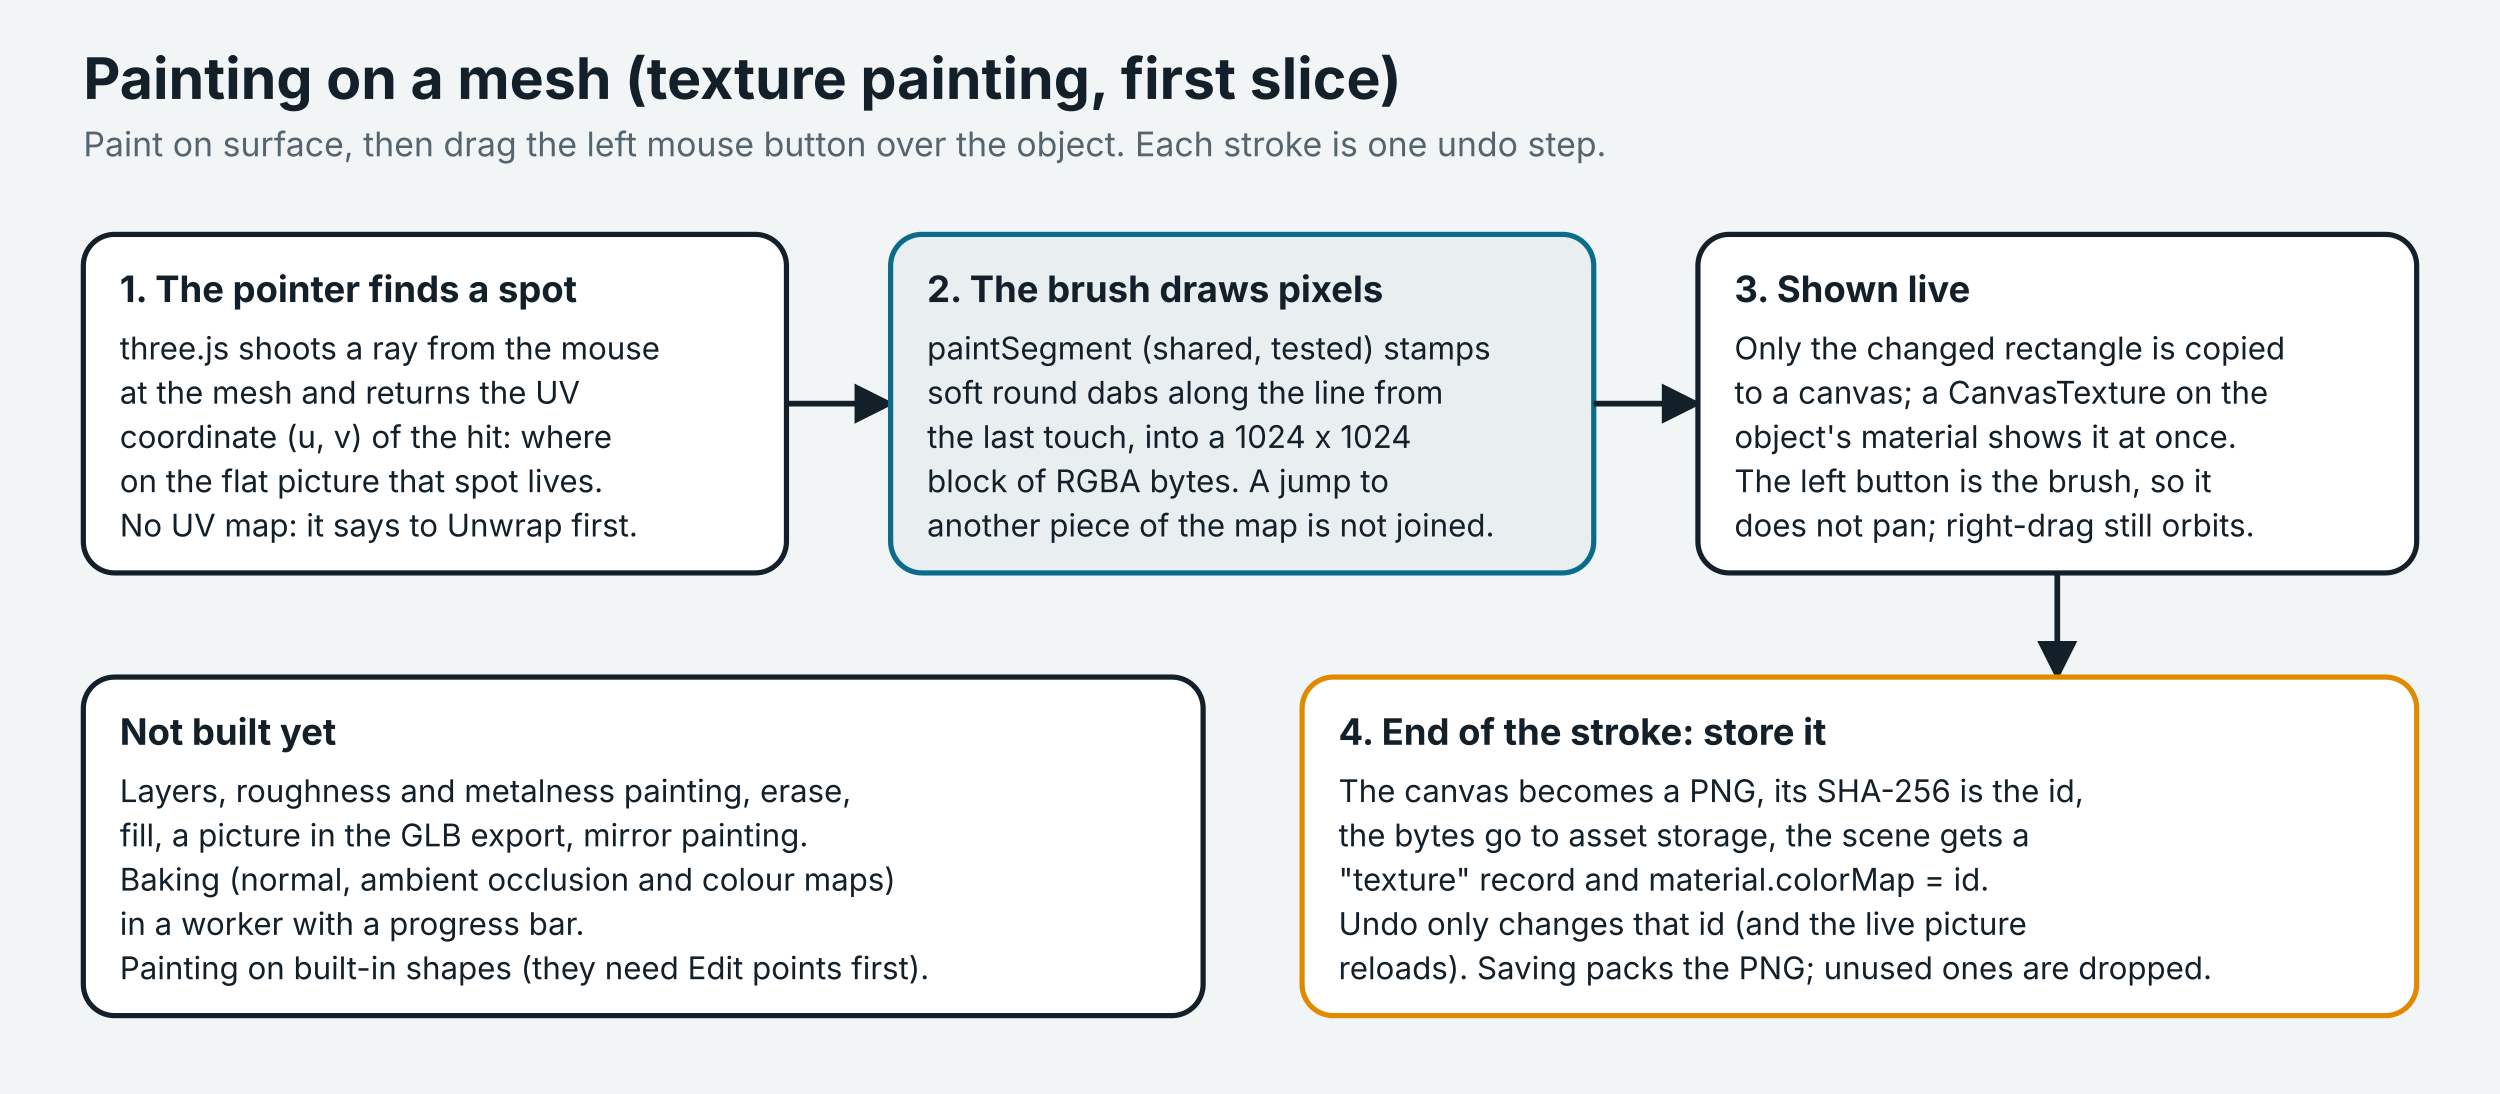
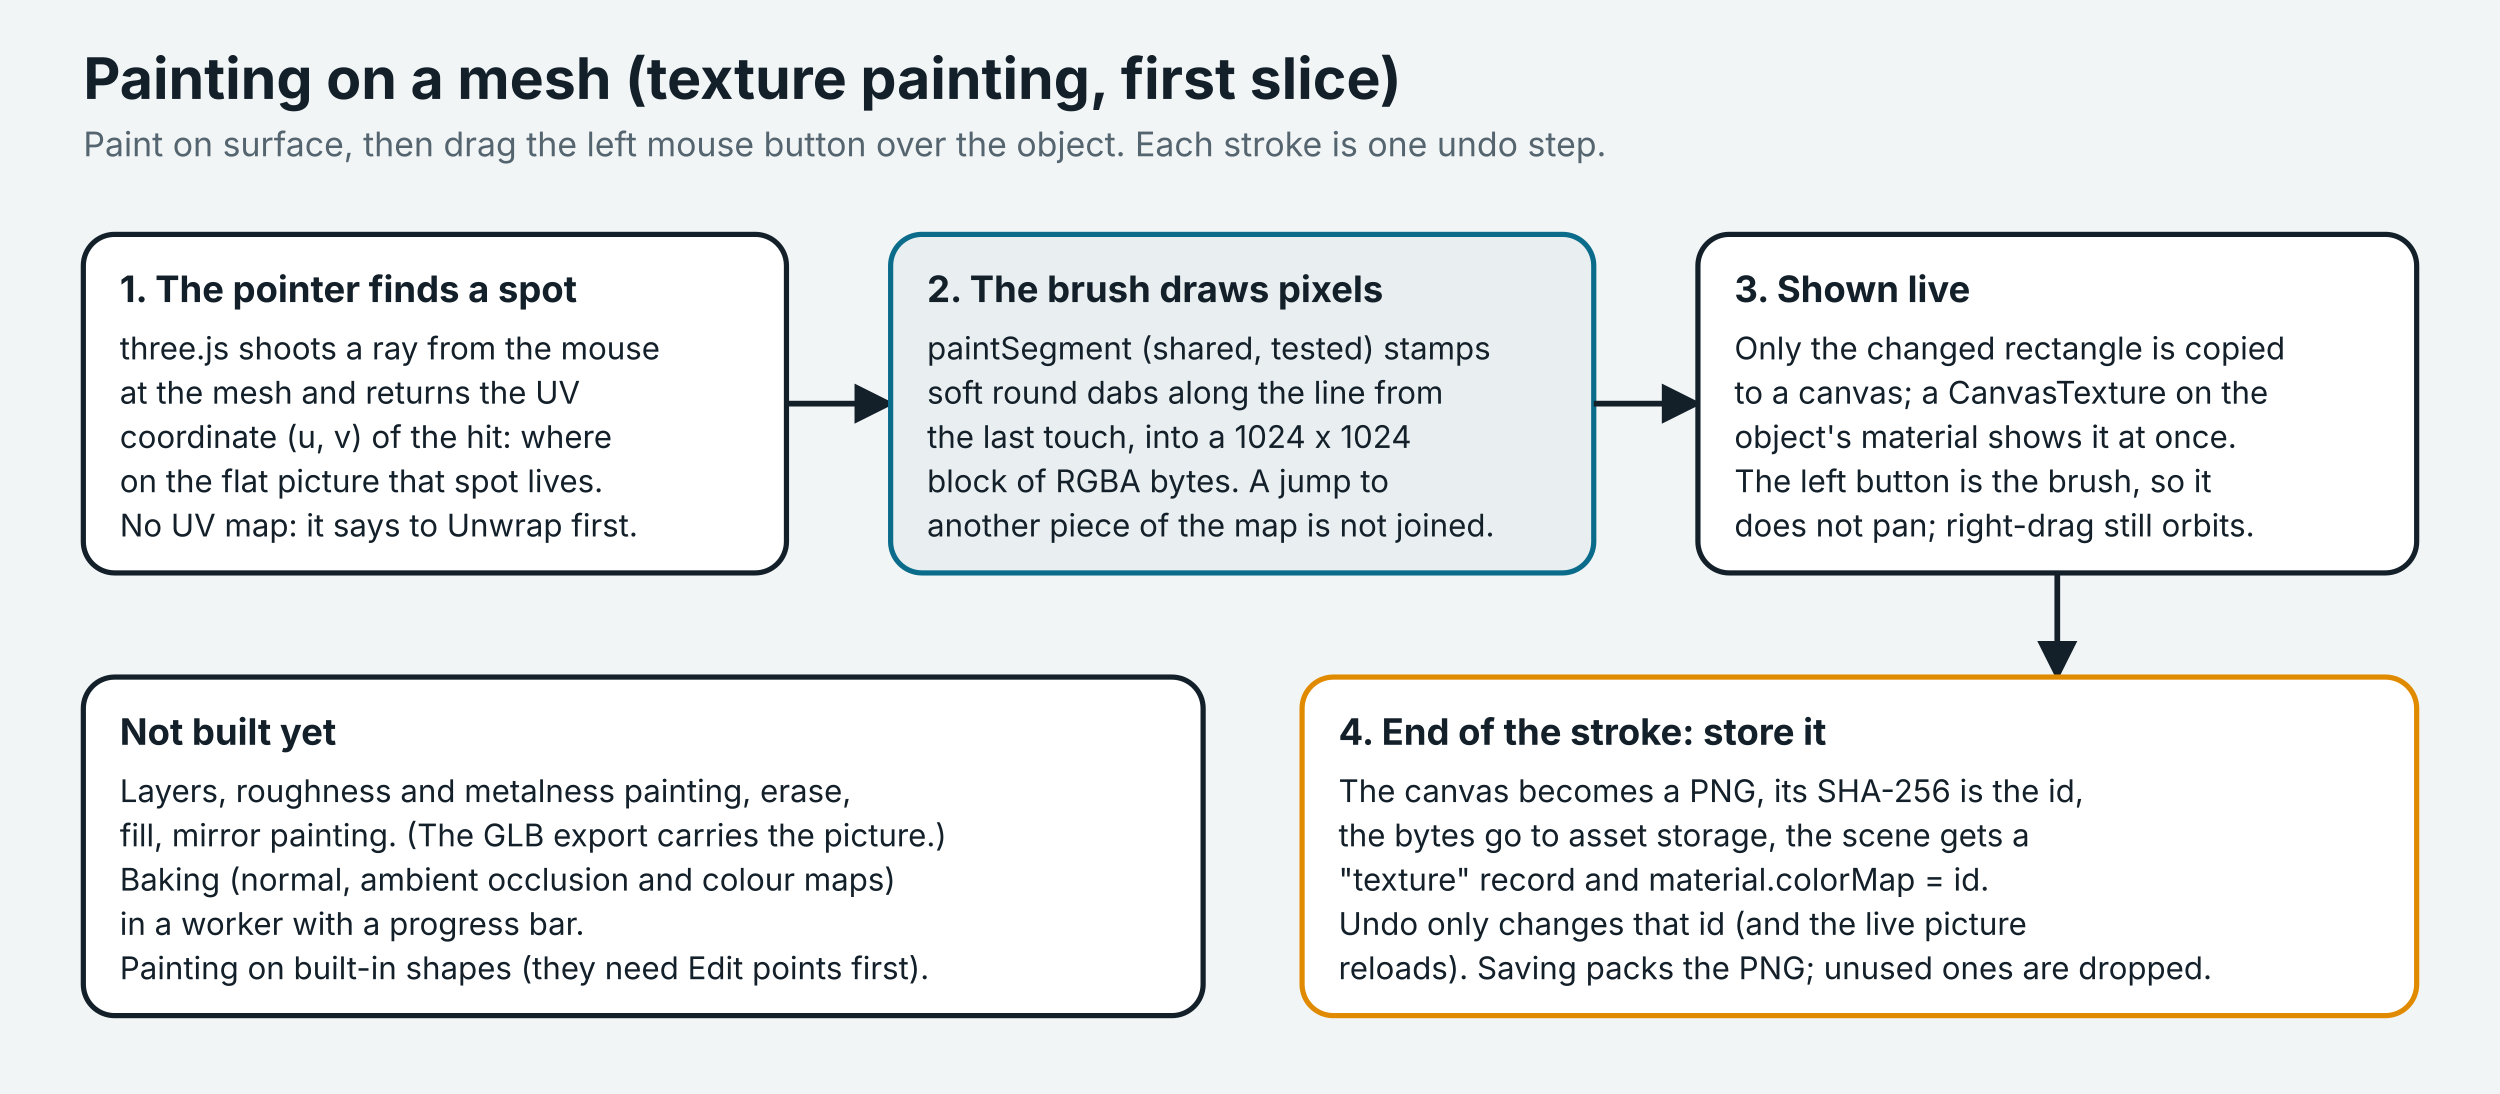
<svg xmlns="http://www.w3.org/2000/svg" viewBox="0 0 960 420" width="960" height="420" role="img" aria-labelledby="t d" font-family="Inter, system-ui, sans-serif">
  <defs>
    <marker id="a" viewBox="0 0 10 10" refX="9" refY="5" markerWidth="7" markerHeight="7" orient="auto-start-reverse">
      <path d="M0 0 10 5 0 10z" fill="#13202a" />
    </marker>
  </defs>
  <rect width="960" height="420" fill="#f2f5f6" />
  <text x="32" y="38" font-size="22" font-weight="700" fill="#13202a">Painting on a mesh (texture painting, first slice)</text>
  <text x="32" y="60" font-size="13" fill="#55656f">Paint on surface, then drag the left mouse button over the object. Each stroke is one undo step.</text>
  <rect x="32" y="90" width="270" height="130" rx="12" fill="#fff" stroke="#13202a" stroke-width="2" />
  <text x="46" y="116" font-size="14" font-weight="700" fill="#13202a">1. The pointer finds a spot</text>
  <text x="46" y="138" font-size="12" fill="#13202a">three.js shoots a ray from the mouse</text>
  <text x="46" y="155" font-size="12" fill="#13202a">at the mesh and returns the UV</text>
  <text x="46" y="172" font-size="12" fill="#13202a">coordinate (u, v) of the hit: where</text>
  <text x="46" y="189" font-size="12" fill="#13202a">on the flat picture that spot lives.</text>
  <text x="46" y="206" font-size="12" fill="#13202a">No UV map: it says to Unwrap first.</text>
  <path d="M302 155 H342" stroke="#13202a" stroke-width="2.2" fill="none" marker-end="url(#a)" />
  <rect x="342" y="90" width="270" height="130" rx="12" fill="#e9eef0" stroke="#0a6c8a" stroke-width="2" />
  <text x="356" y="116" font-size="14" font-weight="700" fill="#13202a">2. The brush draws pixels</text>
  <text x="356" y="138" font-size="12" fill="#13202a">paintSegment (shared, tested) stamps</text>
  <text x="356" y="155" font-size="12" fill="#13202a">soft round dabs along the line from</text>
  <text x="356" y="172" font-size="12" fill="#13202a">the last touch, into a 1024 x 1024</text>
  <text x="356" y="189" font-size="12" fill="#13202a">block of RGBA bytes. A jump to</text>
  <text x="356" y="206" font-size="12" fill="#13202a">another piece of the map is not joined.</text>
  <path d="M612 155 H652" stroke="#13202a" stroke-width="2.2" fill="none" marker-end="url(#a)" />
  <rect x="652" y="90" width="276" height="130" rx="12" fill="#fff" stroke="#13202a" stroke-width="2" />
  <text x="666" y="116" font-size="14" font-weight="700" fill="#13202a">3. Shown live</text>
  <text x="666" y="138" font-size="12" fill="#13202a">Only the changed rectangle is copied</text>
  <text x="666" y="155" font-size="12" fill="#13202a">to a canvas; a CanvasTexture on the</text>
  <text x="666" y="172" font-size="12" fill="#13202a">object's material shows it at once.</text>
  <text x="666" y="189" font-size="12" fill="#13202a">The left button is the brush, so it</text>
  <text x="666" y="206" font-size="12" fill="#13202a">does not pan; right-drag still orbits.</text>
  <path d="M790 220 V260" stroke="#13202a" stroke-width="2.2" fill="none" marker-end="url(#a)" />
  <rect x="500" y="260" width="428" height="130" rx="12" fill="#fff" stroke="#e08a00" stroke-width="2" />
  <text x="514" y="286" font-size="14" font-weight="700" fill="#13202a">4. End of the stroke: store it</text>
  <text x="514" y="308" font-size="12" fill="#13202a">The canvas becomes a PNG, its SHA-256 is the id,</text>
  <text x="514" y="325" font-size="12" fill="#13202a">the bytes go to asset storage, the scene gets a</text>
  <text x="514" y="342" font-size="12" fill="#13202a">"texture" record and material.colorMap = id.</text>
  <text x="514" y="359" font-size="12" fill="#13202a">Undo only changes that id (and the live picture</text>
  <text x="514" y="376" font-size="12" fill="#13202a">reloads). Saving packs the PNG; unused ones are dropped.</text>
  <rect x="32" y="260" width="430" height="130" rx="12" fill="#fff" stroke="#13202a" stroke-width="2" />
  <text x="46" y="286" font-size="14" font-weight="700" fill="#13202a">Not built yet</text>
  <text x="46" y="308" font-size="12" fill="#13202a">Layers, roughness and metalness painting, erase,</text>
-   <text x="46" y="325" font-size="12" fill="#13202a">fill, a picture in the GLB export, mirror painting.</text>
+   <text x="46" y="325" font-size="12" fill="#13202a">fill, mirror painting. (The GLB export carries the picture.)</text>
  <text x="46" y="342" font-size="12" fill="#13202a">Baking (normal, ambient occlusion and colour maps)</text>
  <text x="46" y="359" font-size="12" fill="#13202a">in a worker with a progress bar.</text>
  <text x="46" y="376" font-size="12" fill="#13202a">Painting on built-in shapes (they need Edit points first).</text>
</svg>
